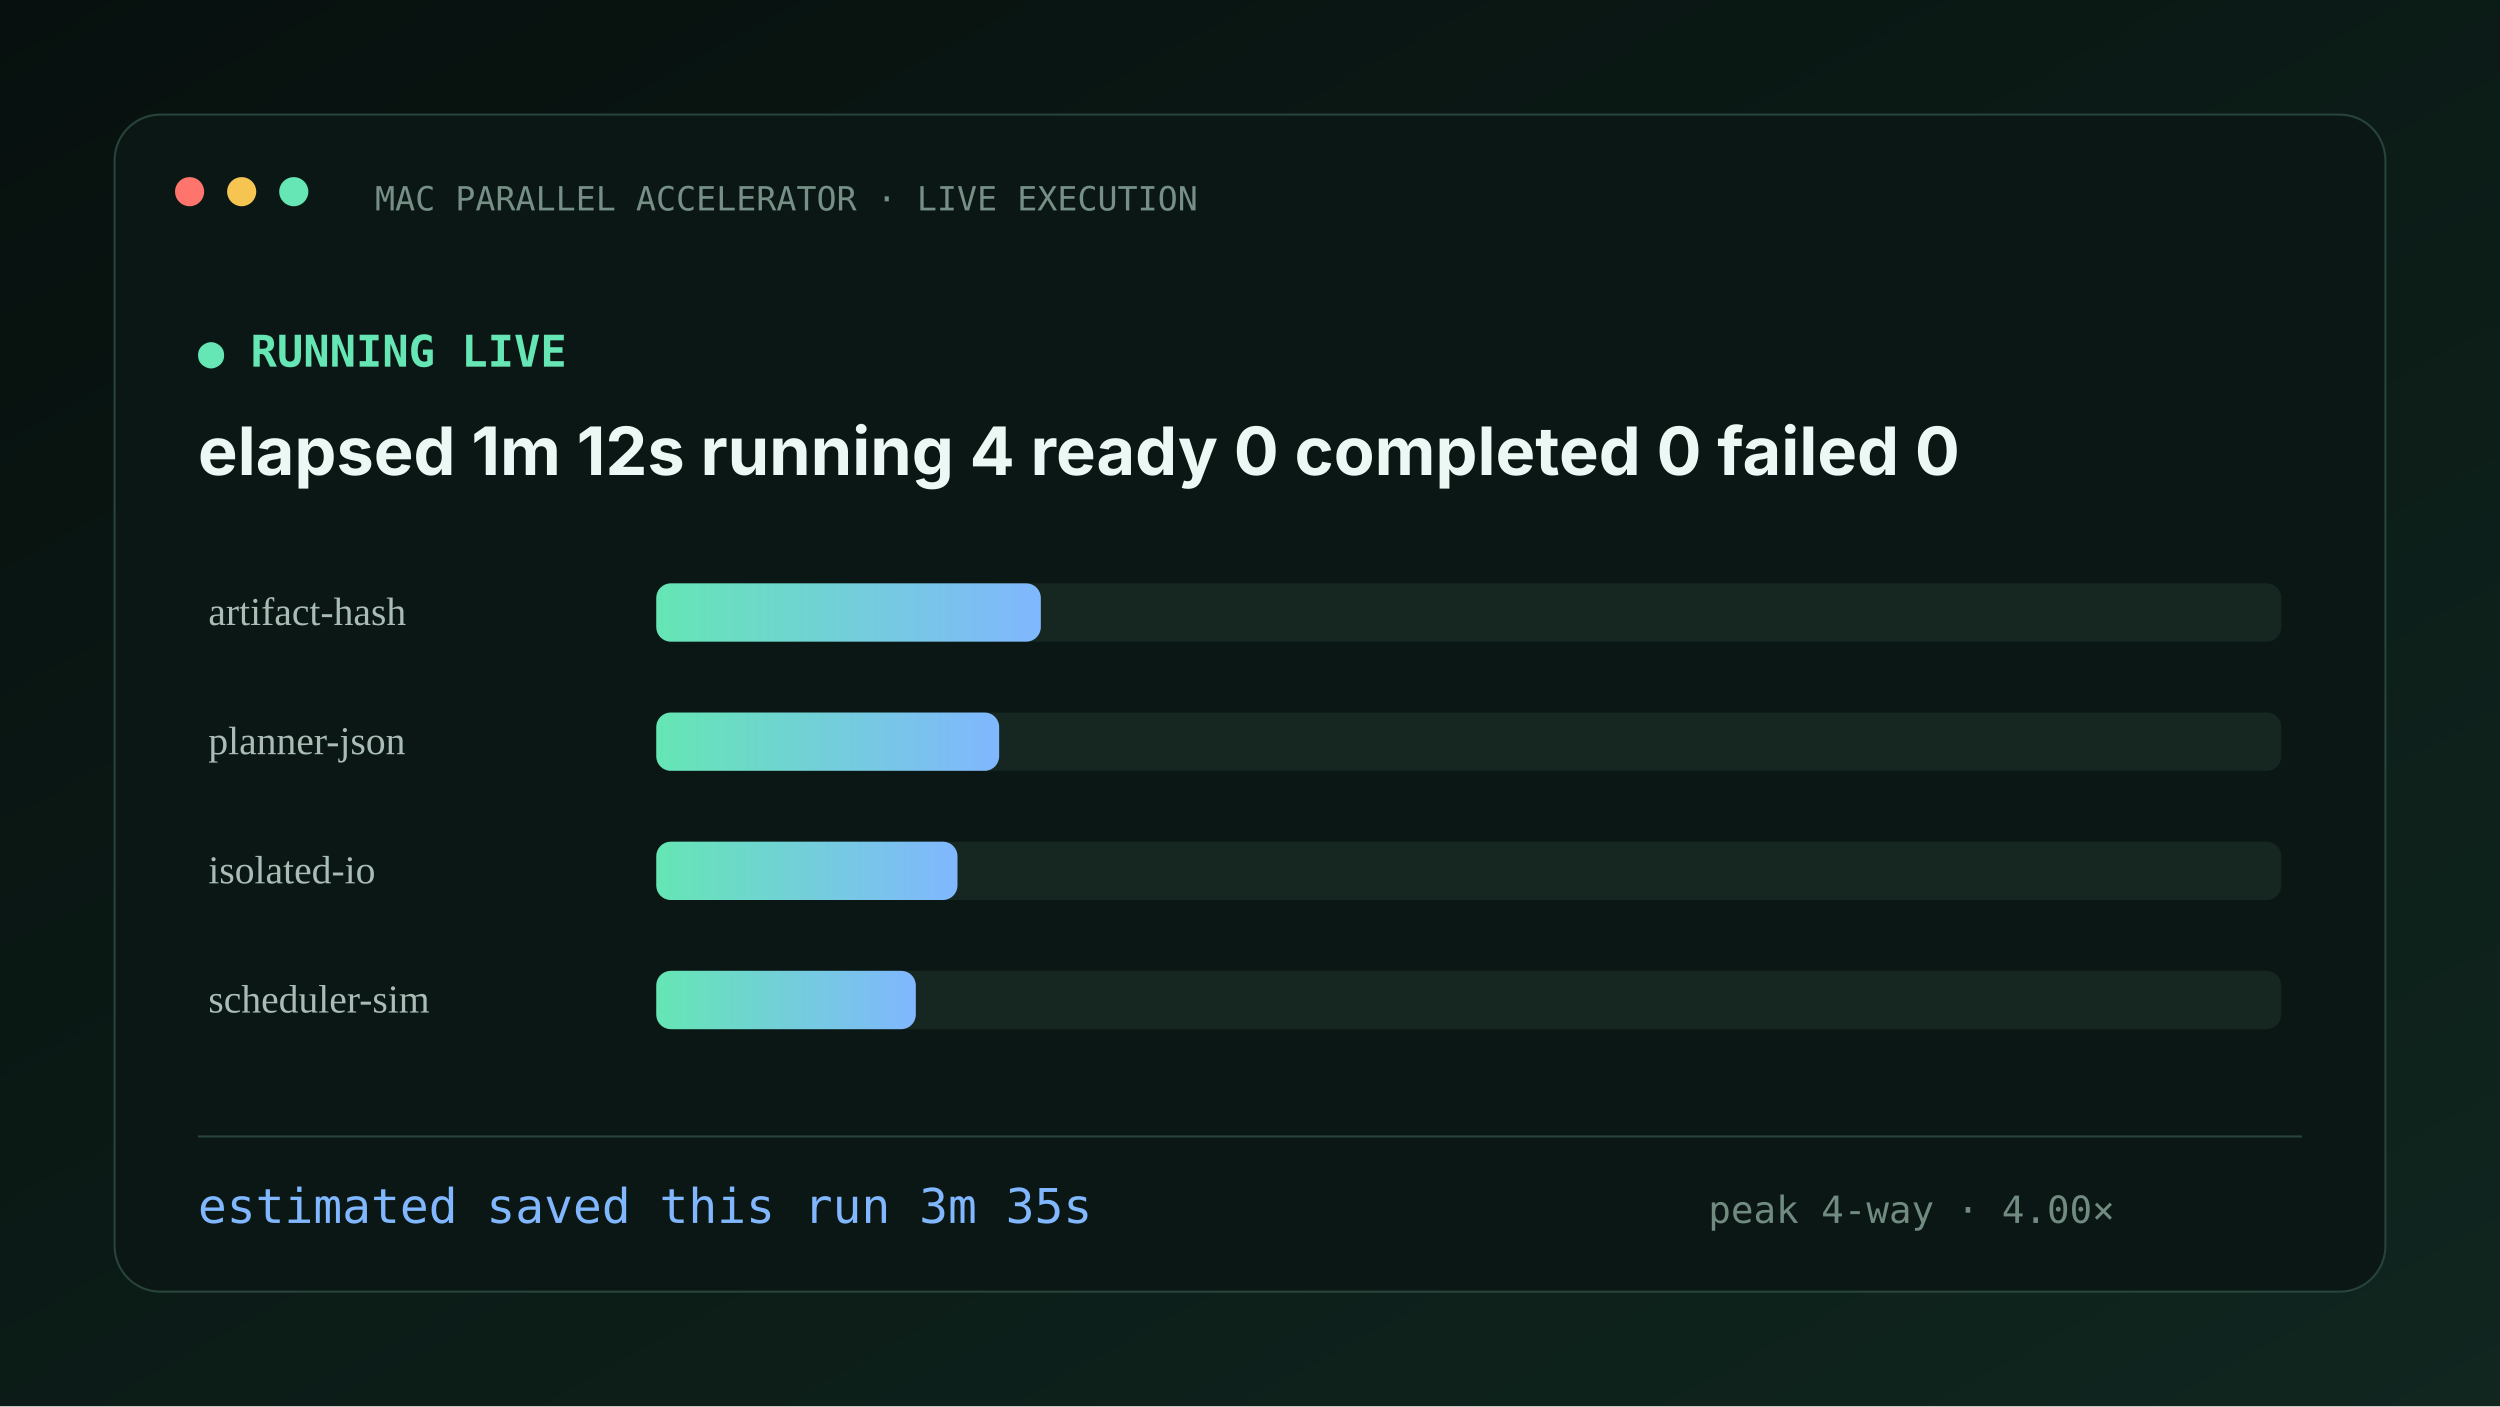
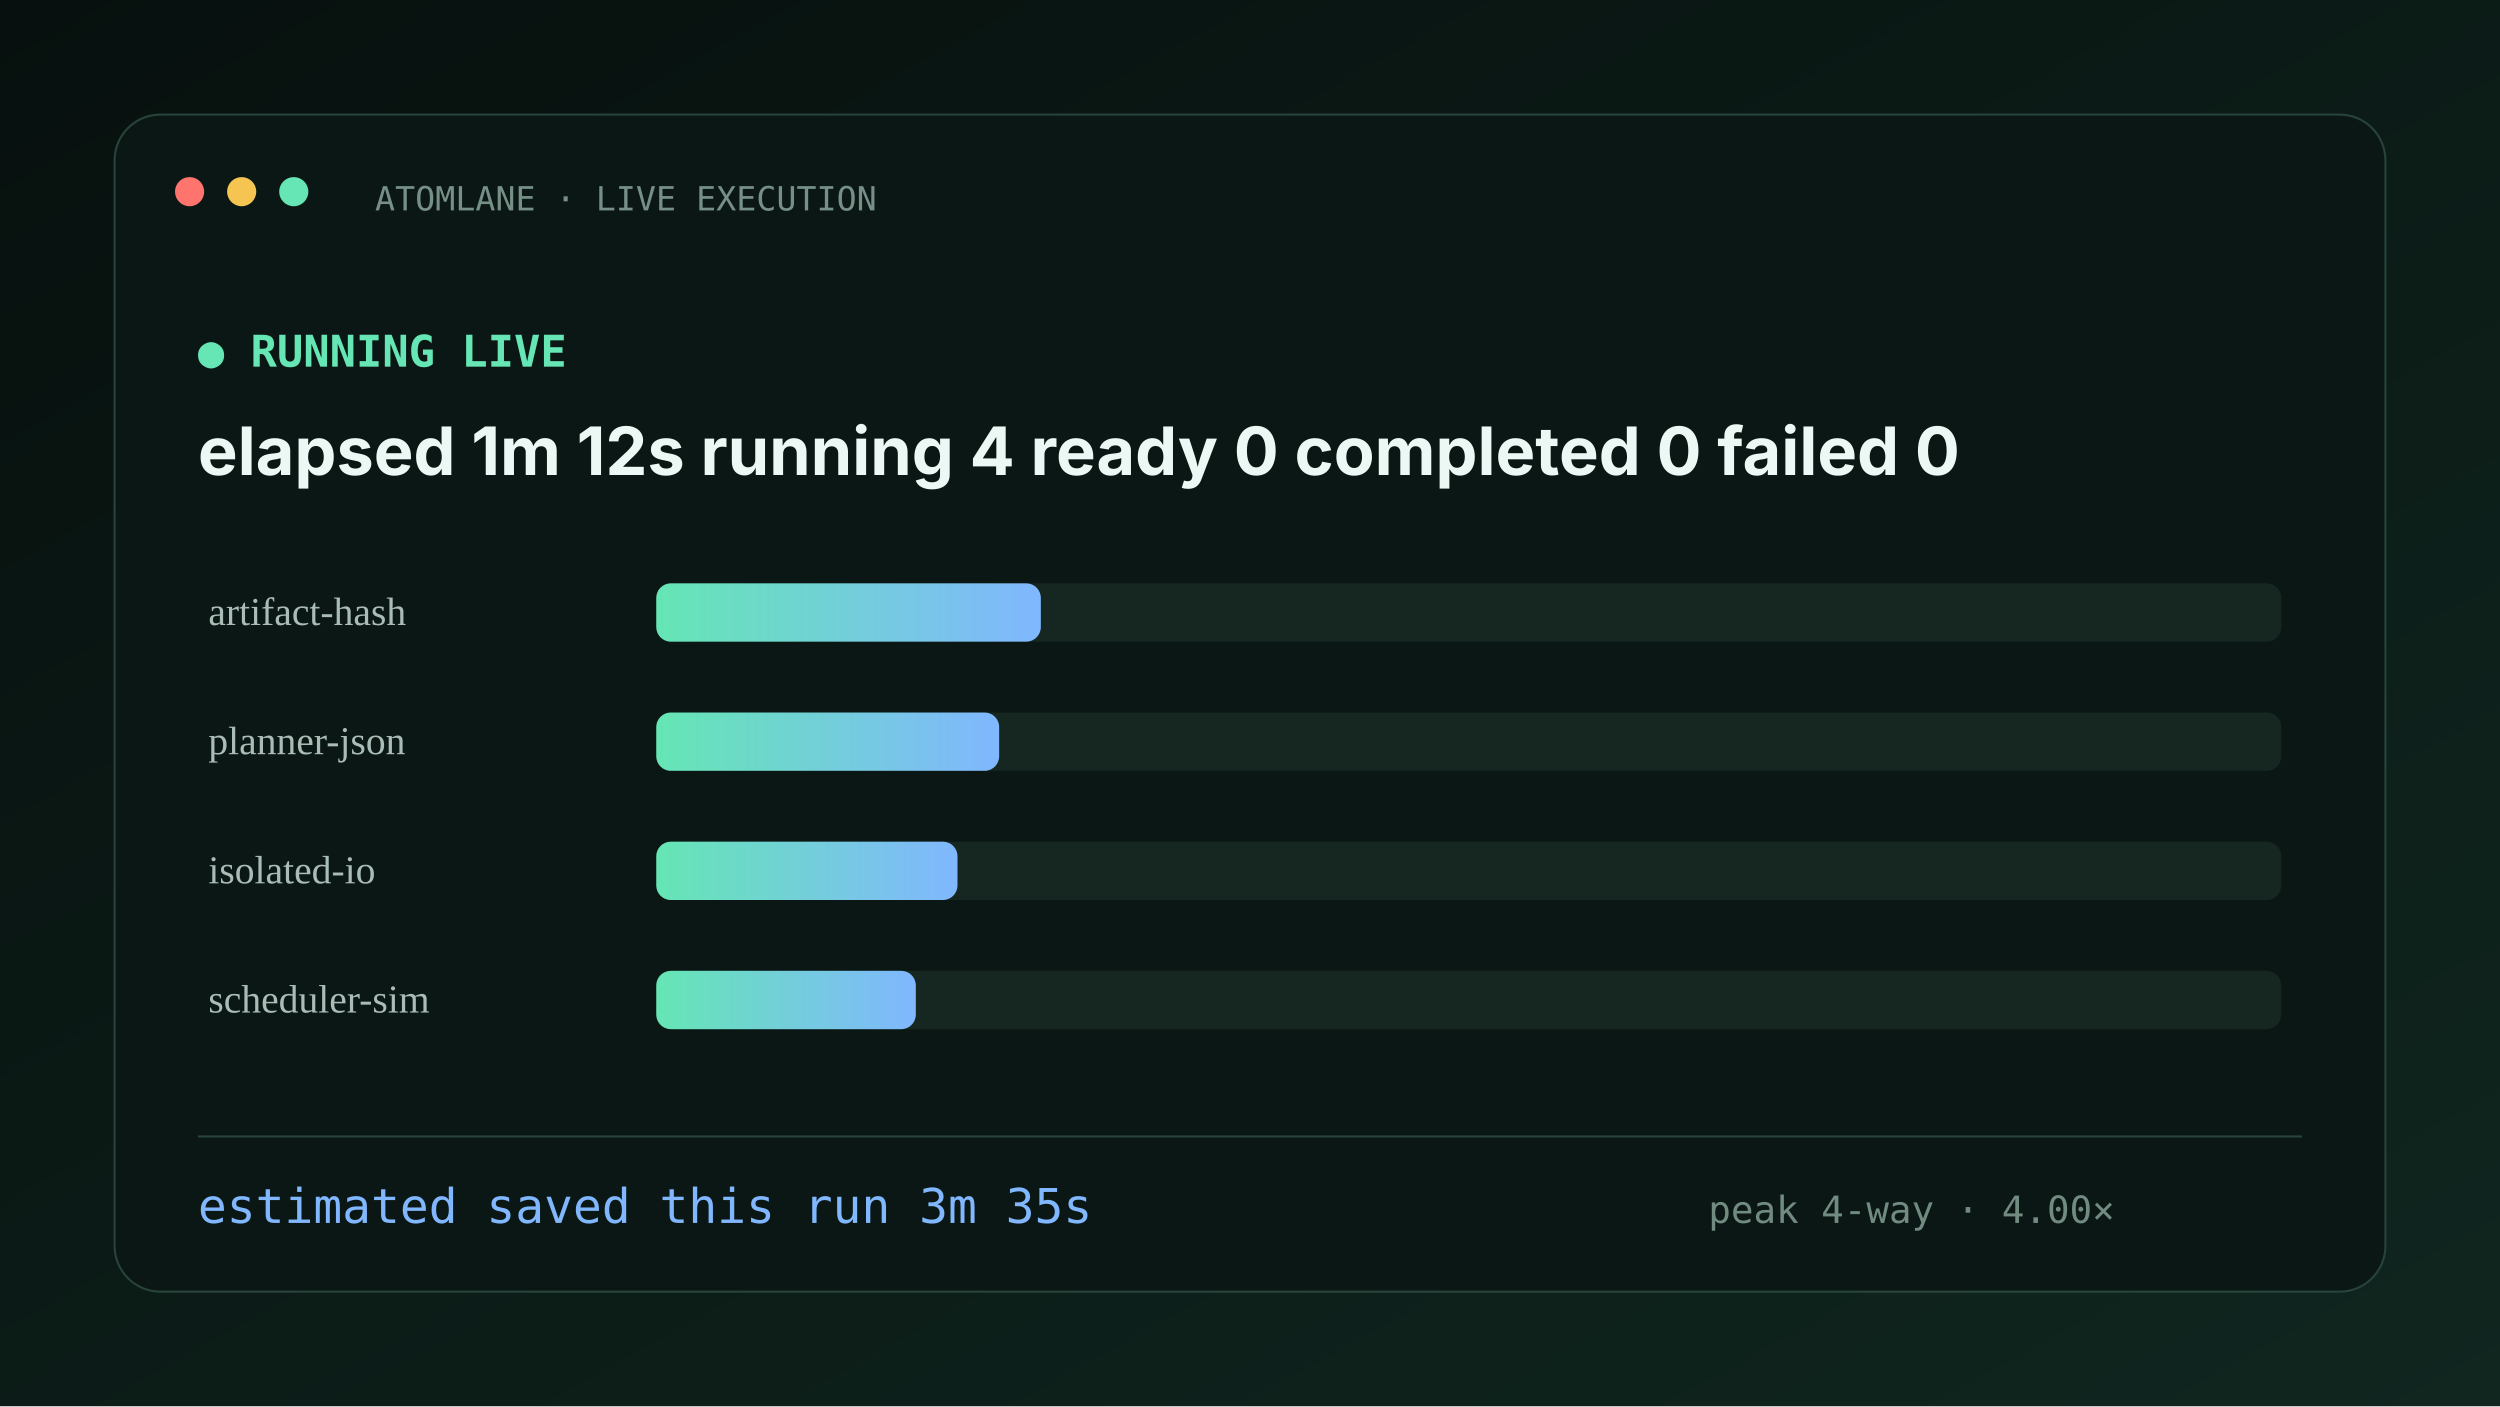
<svg xmlns="http://www.w3.org/2000/svg" width="1200" height="675" viewBox="0 0 1200 675">
  <defs>
    <linearGradient id="bg" x1="0" y1="0" x2="1" y2="1">
      <stop stop-color="#07100e" />
      <stop offset="1" stop-color="#10261f" />
    </linearGradient>
    <linearGradient id="accent">
      <stop stop-color="#65e6b4" />
      <stop offset="1" stop-color="#80b7ff" />
    </linearGradient>
  </defs>
  <rect width="1200" height="675" fill="url(#bg)" />
  <rect x="55" y="55" width="1090" height="565" rx="22" fill="#0b1714" stroke="#27433a" />
  <circle cx="91" cy="92" r="7" fill="#ff756d" />
  <circle cx="116" cy="92" r="7" fill="#f5c451" />
  <circle cx="141" cy="92" r="7" fill="#65e6b4" />
-   <text x="180" y="101" fill="#769087" font-family="ui-monospace,SFMono-Regular,Menlo,monospace" font-size="16">MAC PARALLEL ACCELERATOR · LIVE EXECUTION</text>
+   <text x="180" y="101" fill="#769087" font-family="ui-monospace,SFMono-Regular,Menlo,monospace" font-size="16">ATOMLANE · LIVE EXECUTION</text>
  <text x="95" y="176" fill="#65e6b4" font-family="ui-monospace,SFMono-Regular,Menlo,monospace" font-size="21" font-weight="700">● RUNNING LIVE</text>
  <text x="95" y="228" fill="#ecf8f3" font-family="-apple-system,BlinkMacSystemFont,Segoe UI,sans-serif" font-size="32" font-weight="750">elapsed 1m 12s   running 4   ready 0   completed 0   failed 0</text>
  <text x="100" y="300" fill="#a9bcb5" font-size="19">artifact-hash</text>
  <rect x="315" y="280" width="780" height="28" rx="7" fill="#152720" />
  <rect x="315" y="280" width="184.6" height="28" rx="7" fill="url(#accent)" />
  <text x="100" y="362" fill="#a9bcb5" font-size="19">planner-json</text>
  <rect x="315" y="342" width="780" height="28" rx="7" fill="#152720" />
  <rect x="315" y="342" width="164.6" height="28" rx="7" fill="url(#accent)" />
  <text x="100" y="424" fill="#a9bcb5" font-size="19">isolated-io</text>
  <rect x="315" y="404" width="780" height="28" rx="7" fill="#152720" />
  <rect x="315" y="404" width="144.6" height="28" rx="7" fill="url(#accent)" />
  <text x="100" y="486" fill="#a9bcb5" font-size="19">scheduler-sim</text>
  <rect x="315" y="466" width="780" height="28" rx="7" fill="#152720" />
  <rect x="315" y="466" width="124.6" height="28" rx="7" fill="url(#accent)" />
  <rect x="95" y="545" width="1010" height="1" fill="#27433a" />
  <text x="95" y="587" fill="#80b7ff" font-family="ui-monospace,SFMono-Regular,Menlo,monospace" font-size="23">estimated saved this run  3m 35s</text>
  <text x="820" y="587" fill="#718b81" font-family="ui-monospace,SFMono-Regular,Menlo,monospace" font-size="18">peak 4-way · 4.00×</text>
</svg>
